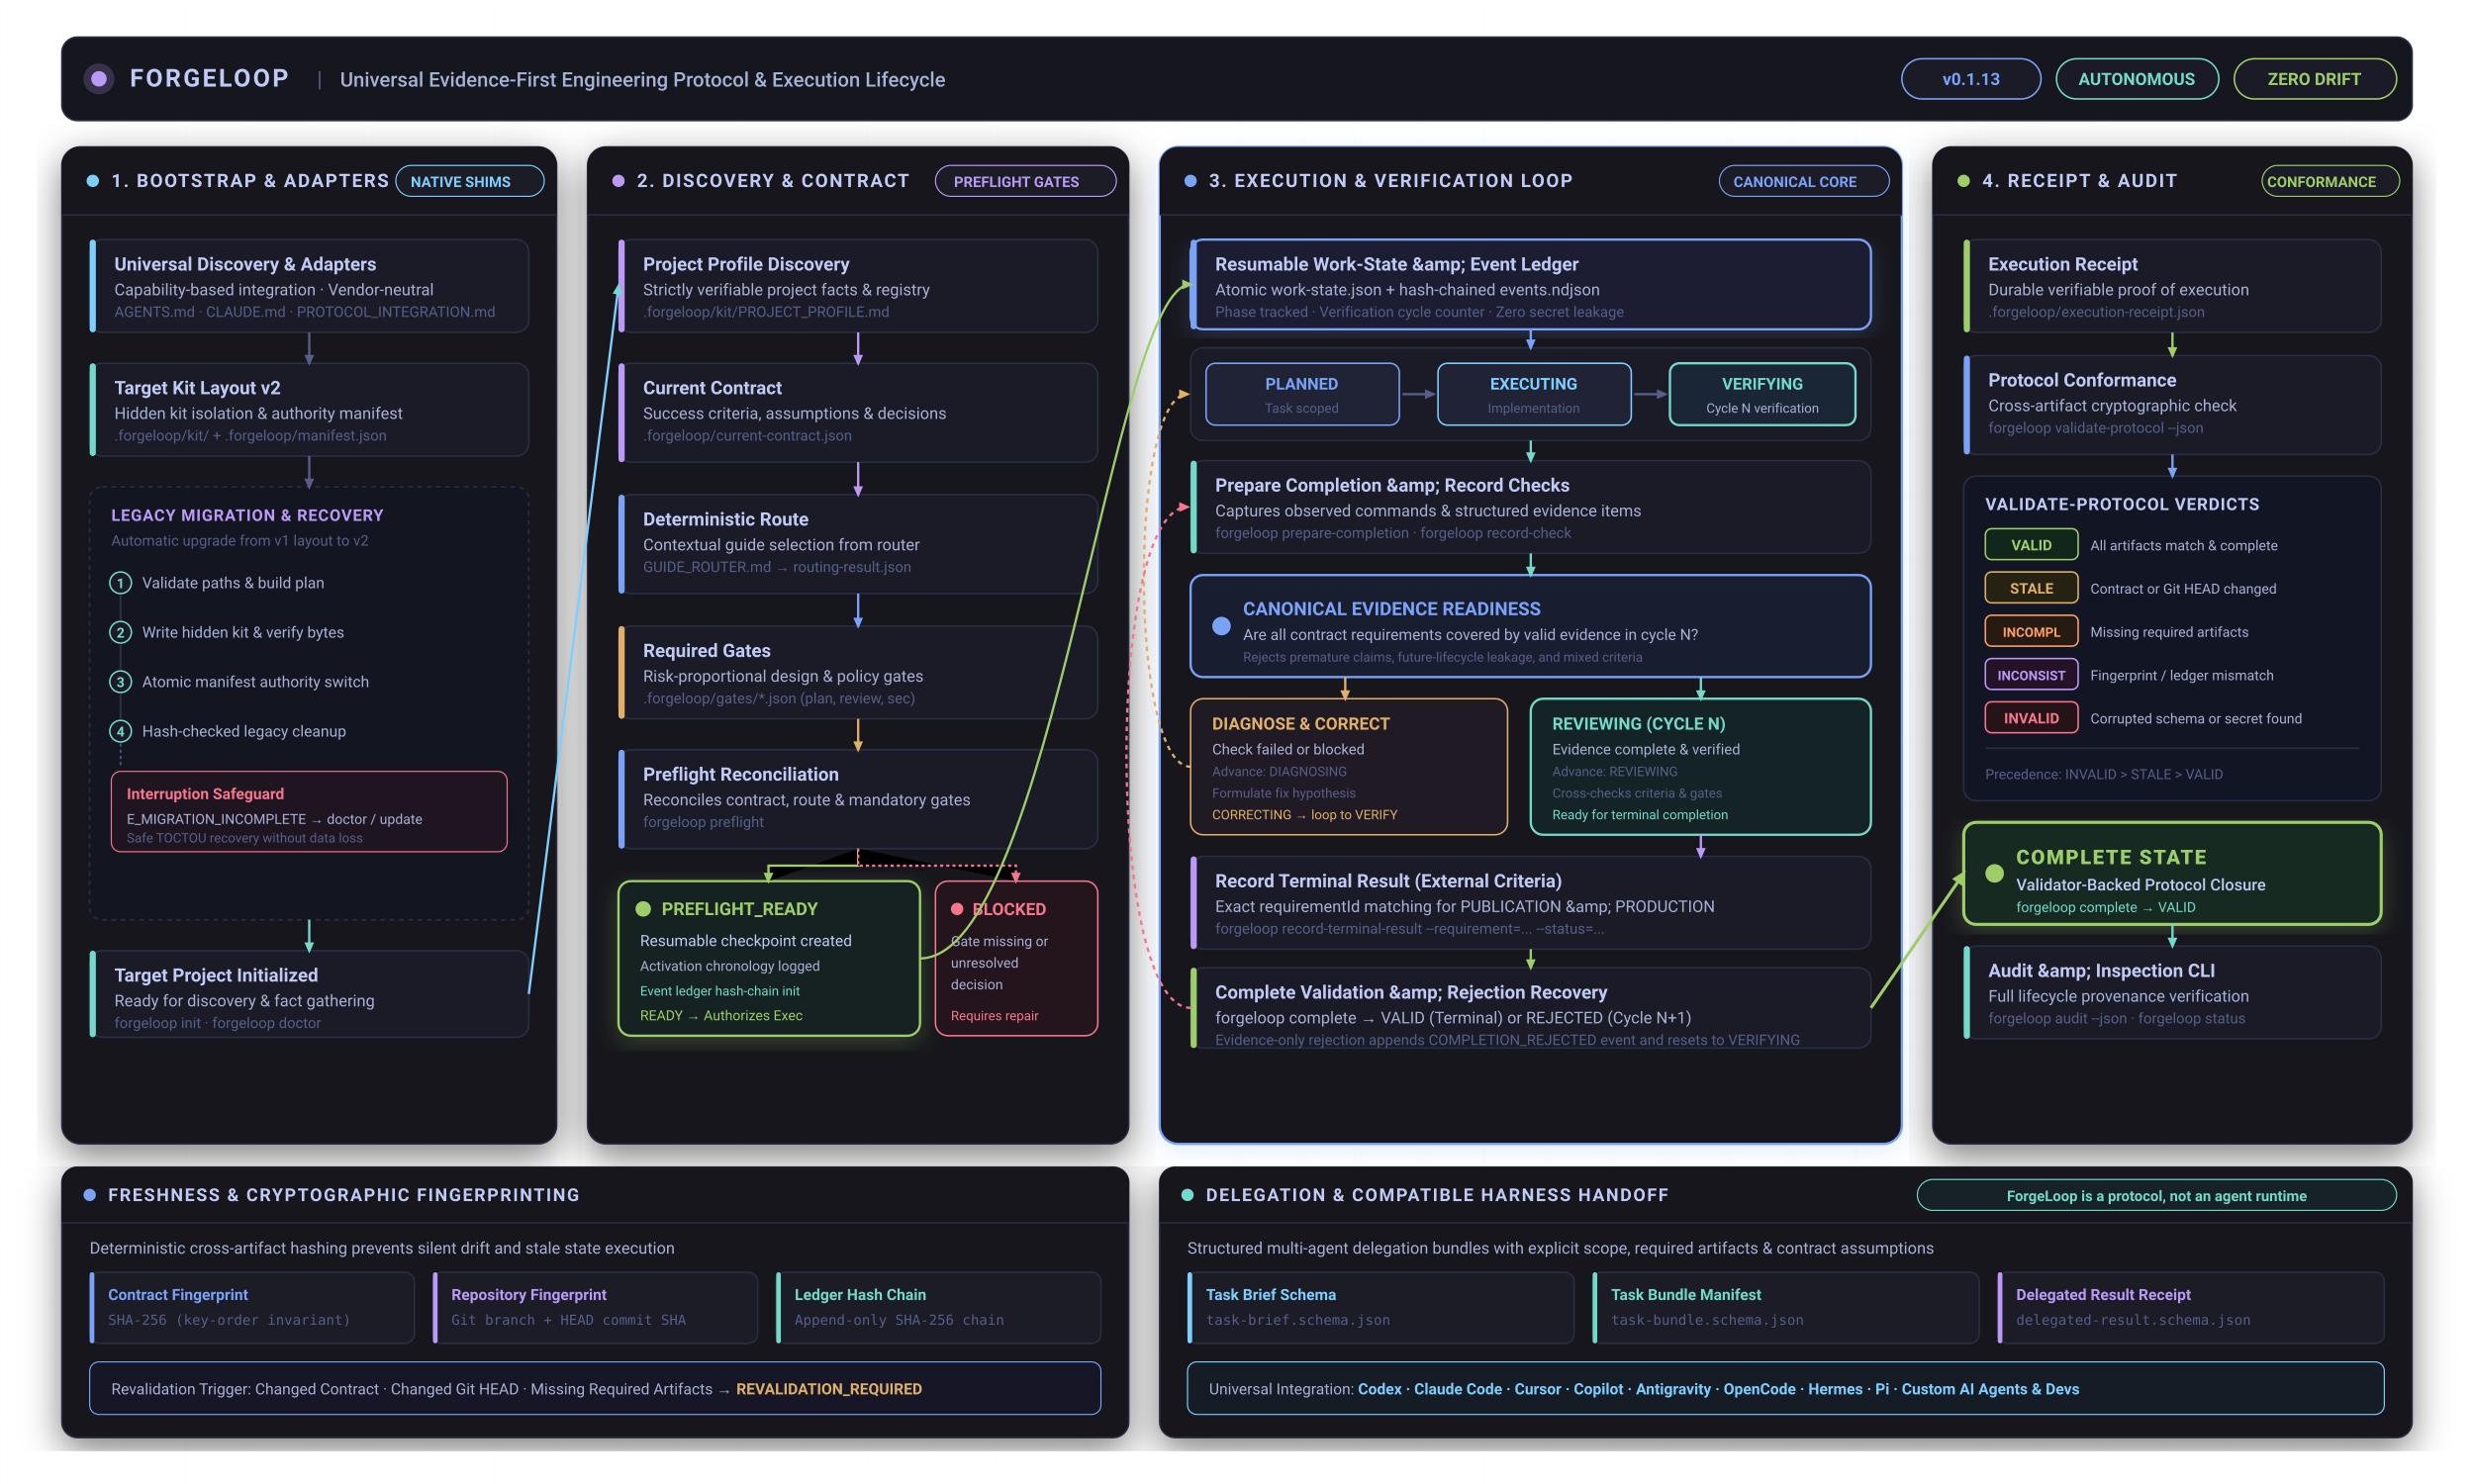
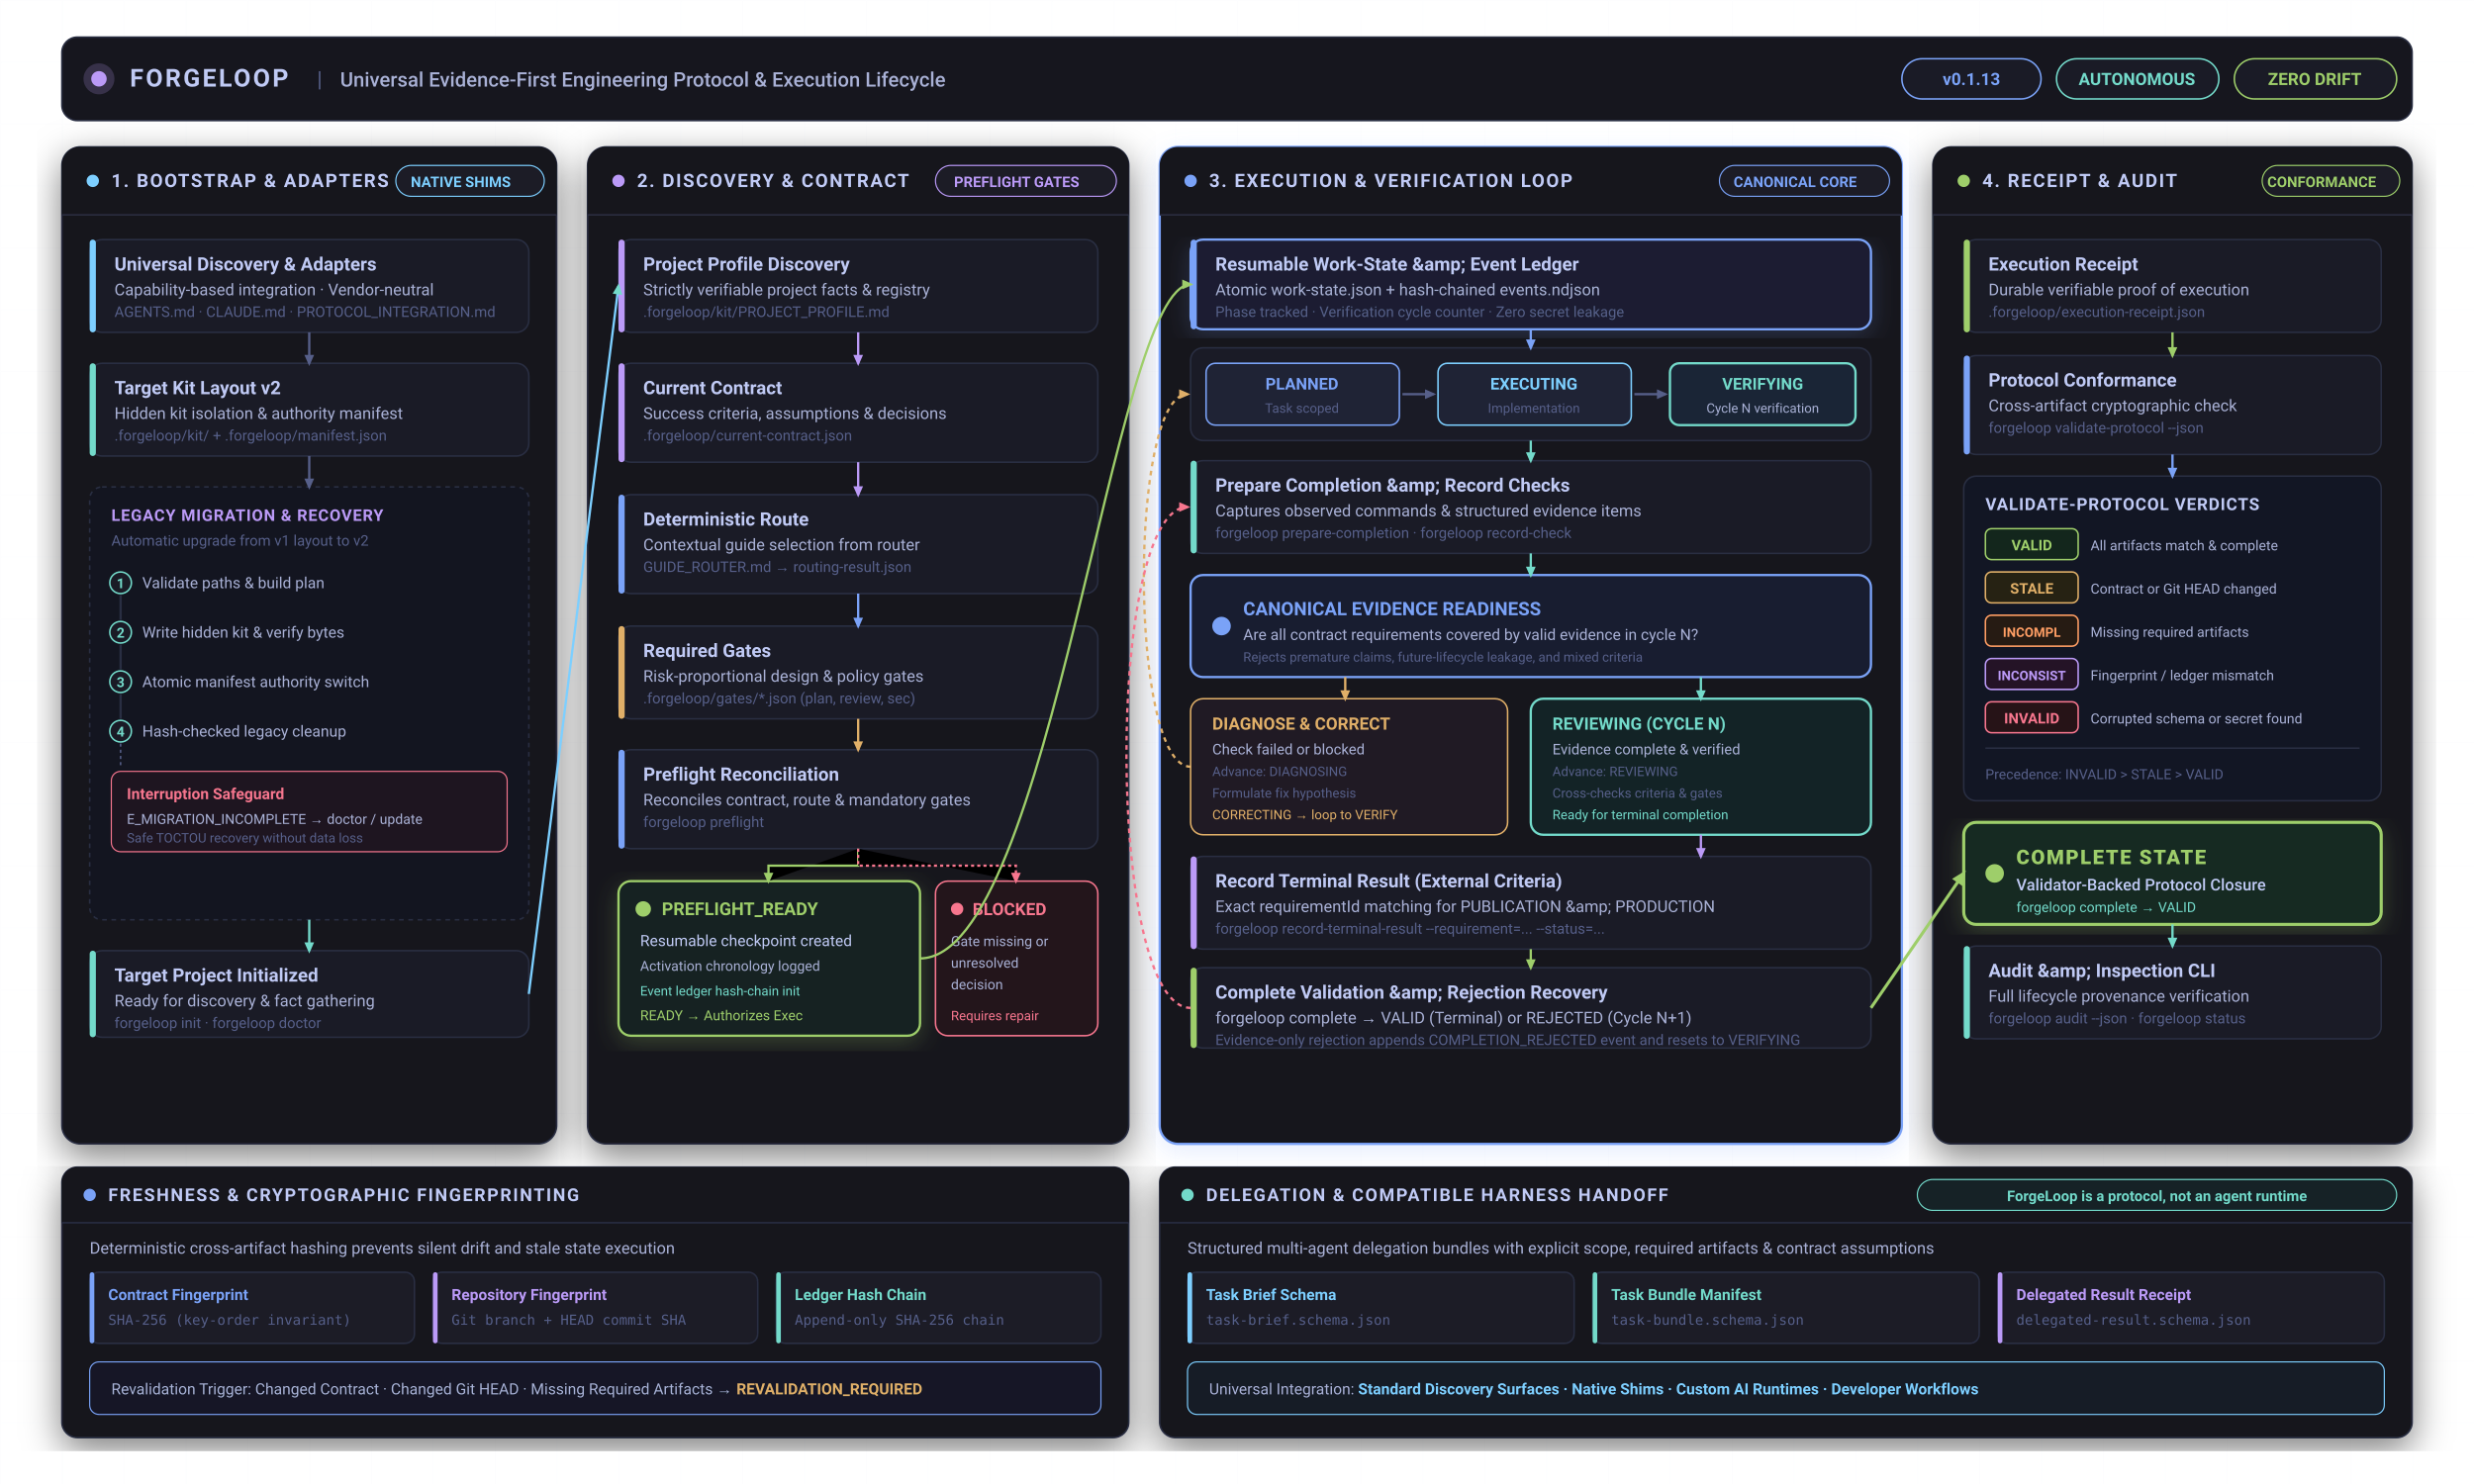
<svg xmlns="http://www.w3.org/2000/svg" viewBox="0 0 1600 960" width="100%" height="100%" style="background-color: #0f1117; font-family: ui-sans-serif, system-ui, -apple-system, BlinkMacSystemFont, 'Segoe UI', Roboto, 'Helvetica Neue', Arial, sans-serif;">
  <defs>
    <marker id="arrow-blue" viewBox="0 0 10 10" refX="6" refY="5" markerWidth="6" markerHeight="6" orient="auto-start-reverse">
      <path d="M 0 1.5 L 8 5 L 0 8.5 z" fill="#7aa2f7" />
    </marker>
    <marker id="arrow-teal" viewBox="0 0 10 10" refX="6" refY="5" markerWidth="6" markerHeight="6" orient="auto-start-reverse">
      <path d="M 0 1.5 L 8 5 L 0 8.5 z" fill="#73daca" />
    </marker>
    <marker id="arrow-green" viewBox="0 0 10 10" refX="6" refY="5" markerWidth="6" markerHeight="6" orient="auto-start-reverse">
      <path d="M 0 1.5 L 8 5 L 0 8.5 z" fill="#9ece6a" />
    </marker>
    <marker id="arrow-purple" viewBox="0 0 10 10" refX="6" refY="5" markerWidth="6" markerHeight="6" orient="auto-start-reverse">
      <path d="M 0 1.5 L 8 5 L 0 8.5 z" fill="#bb9af7" />
    </marker>
    <marker id="arrow-yellow" viewBox="0 0 10 10" refX="6" refY="5" markerWidth="6" markerHeight="6" orient="auto-start-reverse">
      <path d="M 0 1.5 L 8 5 L 0 8.5 z" fill="#e0af68" />
    </marker>
    <marker id="arrow-red" viewBox="0 0 10 10" refX="6" refY="5" markerWidth="6" markerHeight="6" orient="auto-start-reverse">
      <path d="M 0 1.5 L 8 5 L 0 8.5 z" fill="#f7768e" />
    </marker>
    <marker id="arrow-muted" viewBox="0 0 10 10" refX="6" refY="5" markerWidth="6" markerHeight="6" orient="auto-start-reverse">
      <path d="M 0 1.5 L 8 5 L 0 8.5 z" fill="#565f89" />
    </marker>
    <filter id="glow-panel" x="-5%" y="-5%" width="110%" height="110%">
      <feDropShadow dx="0" dy="8" stdDeviation="12" flood-color="#000000" flood-opacity="0.5" />
    </filter>
    <filter id="glow-primary" x="-10%" y="-10%" width="120%" height="120%">
      <feDropShadow dx="0" dy="4" stdDeviation="8" flood-color="#7aa2f7" flood-opacity="0.2" />
    </filter>
    <filter id="glow-success" x="-10%" y="-10%" width="120%" height="120%">
      <feDropShadow dx="0" dy="4" stdDeviation="8" flood-color="#9ece6a" flood-opacity="0.25" />
    </filter>
  </defs>
  <g opacity="0.04">
    <pattern id="grid-pattern" width="40" height="40" patternUnits="userSpaceOnUse">
      <path d="M 40 0 L 0 0 0 40" fill="none" stroke="#c0caf5" stroke-width="1" />
    </pattern>
    <rect width="1600" height="960" fill="url(#grid-pattern)" />
  </g>
  <g transform="translate(40, 24)">
    <rect x="0" y="0" width="1520" height="54" rx="10" fill="#16161e" stroke="#292e42" stroke-width="1" />
    <circle cx="24" cy="27" r="10" fill="#bb9af7" opacity="0.2" />
    <circle cx="24" cy="27" r="5" fill="#bb9af7" />
    <text x="44" y="32" fill="#c0caf5" font-size="16" font-weight="700" letter-spacing="1.5">FORGELOOP</text>
    <text x="165" y="32" fill="#565f89" font-size="14" font-weight="400">|</text>
    <text x="180" y="32" fill="#a9b1d6" font-size="13" font-weight="500">Universal Evidence-First Engineering Protocol &amp; Execution Lifecycle</text>
    <g transform="translate(1190, 14)">
      <rect x="0" y="0" width="90" height="26" rx="13" fill="#1a1b26" stroke="#7aa2f7" stroke-width="1" />
      <text x="45" y="17" fill="#7aa2f7" font-size="11" font-weight="700" text-anchor="middle">v0.1.13</text>
      <rect x="100" y="0" width="105" height="26" rx="13" fill="#1a1b26" stroke="#73daca" stroke-width="1" />
      <text x="152" y="17" fill="#73daca" font-size="11" font-weight="600" text-anchor="middle">AUTONOMOUS</text>
      <rect x="215" y="0" width="105" height="26" rx="13" fill="#1a1b26" stroke="#9ece6a" stroke-width="1" />
      <text x="267" y="17" fill="#9ece6a" font-size="11" font-weight="600" text-anchor="middle">ZERO DRIFT</text>
    </g>
  </g>
  <g filter="url(#glow-panel)">
    <rect x="40" y="95" width="320" height="645" rx="12" fill="#16161e" stroke="#292e42" stroke-width="1" />
    <path d="M 40 107 A 12 12 0 0 1 52 95 L 348 95 A 12 12 0 0 1 360 107 L 360 139 L 40 139 Z" fill="#13141c" />
    <line x1="40" y1="139" x2="360" y2="139" stroke="#292e42" stroke-width="1" />
    <circle cx="60" cy="117" r="4" fill="#7dcfff" />
    <text x="72" y="121" fill="#c0caf5" font-size="12" font-weight="700" letter-spacing="1">1. BOOTSTRAP &amp; ADAPTERS</text>
    <rect x="256" y="107" width="96" height="20" rx="10" fill="#1a1b26" stroke="#7dcfff" stroke-width="0.75" />
    <text x="298" y="121" fill="#7dcfff" font-size="9.5" font-weight="600" text-anchor="middle">NATIVE SHIMS</text>
  </g>
  <g>
    <rect x="58" y="155" width="284" height="60" rx="8" fill="#1a1b26" stroke="#292e42" stroke-width="1" />
    <rect x="58" y="155" width="4" height="60" rx="2" fill="#7dcfff" />
    <text x="74" y="175" fill="#c0caf5" font-size="12" font-weight="600">Universal Discovery &amp; Adapters</text>
    <text x="74" y="191" fill="#a9b1d6" font-size="10.5" font-weight="400">Capability-based integration · Vendor-neutral</text>
    <text x="74" y="205" fill="#565f89" font-size="9.5" font-mono="true">AGENTS.md · CLAUDE.md · PROTOCOL_INTEGRATION.md</text>
  </g>
  <g>
    <rect x="58" y="235" width="284" height="60" rx="8" fill="#1a1b26" stroke="#292e42" stroke-width="1" />
    <rect x="58" y="235" width="4" height="60" rx="2" fill="#73daca" />
    <text x="74" y="255" fill="#c0caf5" font-size="12" font-weight="600">Target Kit Layout v2</text>
    <text x="74" y="271" fill="#a9b1d6" font-size="10.5" font-weight="400">Hidden kit isolation &amp; authority manifest</text>
    <text x="74" y="285" fill="#565f89" font-size="9.5" font-mono="true">.forgeloop/kit/ + .forgeloop/manifest.json</text>
  </g>
  <g transform="translate(58, 315)">
    <rect x="0" y="0" width="284" height="280" rx="8" fill="#131520" stroke="#292e42" stroke-width="1" stroke-dasharray="3 3" />
    <text x="14" y="22" fill="#bb9af7" font-size="10.5" font-weight="700" letter-spacing="0.5">LEGACY MIGRATION &amp; RECOVERY</text>
    <text x="14" y="38" fill="#565f89" font-size="9.5">Automatic upgrade from v1 layout to v2</text>
    <circle cx="20" cy="62" r="7" fill="#1a1b26" stroke="#73daca" stroke-width="1" />
    <text x="20" y="65.5" fill="#73daca" font-size="9" font-weight="700" text-anchor="middle">1</text>
    <text x="34" y="65.5" fill="#a9b1d6" font-size="10">Validate paths &amp; build plan</text>
    <circle cx="20" cy="94" r="7" fill="#1a1b26" stroke="#73daca" stroke-width="1" />
    <text x="20" y="97.5" fill="#73daca" font-size="9" font-weight="700" text-anchor="middle">2</text>
    <text x="34" y="97.5" fill="#a9b1d6" font-size="10">Write hidden kit &amp; verify bytes</text>
    <circle cx="20" cy="126" r="7" fill="#1a1b26" stroke="#73daca" stroke-width="1" />
    <text x="20" y="129.5" fill="#73daca" font-size="9" font-weight="700" text-anchor="middle">3</text>
    <text x="34" y="129.5" fill="#a9b1d6" font-size="10">Atomic manifest authority switch</text>
    <circle cx="20" cy="158" r="7" fill="#1a1b26" stroke="#73daca" stroke-width="1" />
    <text x="20" y="161.5" fill="#73daca" font-size="9" font-weight="700" text-anchor="middle">4</text>
    <text x="34" y="161.5" fill="#a9b1d6" font-size="10">Hash-checked legacy cleanup</text>
    <rect x="14" y="184" width="256" height="52" rx="6" fill="#1e1520" stroke="#f7768e" stroke-width="0.75" />
    <text x="24" y="202" fill="#f7768e" font-size="10" font-weight="600">Interruption Safeguard</text>
    <text x="24" y="218" fill="#a9b1d6" font-size="9">E_MIGRATION_INCOMPLETE → doctor / update</text>
    <text x="24" y="230" fill="#565f89" font-size="8.5">Safe TOCTOU recovery without data loss</text>
    <line x1="20" y1="70" x2="20" y2="86" stroke="#292e42" stroke-width="1.5" />
    <line x1="20" y1="102" x2="20" y2="118" stroke="#292e42" stroke-width="1.5" />
    <line x1="20" y1="134" x2="20" y2="150" stroke="#292e42" stroke-width="1.5" />
    <line x1="20" y1="166" x2="20" y2="182" stroke="#565f89" stroke-width="1" stroke-dasharray="2 2" />
  </g>
  <g>
    <rect x="58" y="615" width="284" height="56" rx="8" fill="#1a1b26" stroke="#292e42" stroke-width="1" />
    <rect x="58" y="615" width="4" height="56" rx="2" fill="#73daca" />
    <text x="74" y="635" fill="#c0caf5" font-size="12" font-weight="600">Target Project Initialized</text>
    <text x="74" y="651" fill="#a9b1d6" font-size="10.5" font-weight="400">Ready for discovery &amp; fact gathering</text>
    <text x="74" y="665" fill="#565f89" font-size="9.5" font-mono="true">forgeloop init · forgeloop doctor</text>
  </g>
  <path d="M 200 215 L 200 235" stroke="#565f89" stroke-width="1.5" marker-end="url(#arrow-muted)" />
  <path d="M 200 295 L 200 315" stroke="#565f89" stroke-width="1.5" marker-end="url(#arrow-muted)" />
  <path d="M 200 595 L 200 615" stroke="#73daca" stroke-width="1.5" marker-end="url(#arrow-teal)" />
  <g filter="url(#glow-panel)">
    <rect x="380" y="95" width="350" height="645" rx="12" fill="#16161e" stroke="#292e42" stroke-width="1" />
    <path d="M 380 107 A 12 12 0 0 1 392 95 L 718 95 A 12 12 0 0 1 730 107 L 730 139 L 380 139 Z" fill="#13141c" />
    <line x1="380" y1="139" x2="730" y2="139" stroke="#292e42" stroke-width="1" />
    <circle cx="400" cy="117" r="4" fill="#bb9af7" />
    <text x="412" y="121" fill="#c0caf5" font-size="12" font-weight="700" letter-spacing="1">2. DISCOVERY &amp; CONTRACT</text>
    <rect x="605" y="107" width="117" height="20" rx="10" fill="#1a1b26" stroke="#bb9af7" stroke-width="0.75" />
    <text x="657.5" y="121" fill="#bb9af7" font-size="9.5" font-weight="600" text-anchor="middle">PREFLIGHT GATES</text>
  </g>
  <g>
    <rect x="400" y="155" width="310" height="60" rx="8" fill="#1a1b26" stroke="#292e42" stroke-width="1" />
    <rect x="400" y="155" width="4" height="60" rx="2" fill="#bb9af7" />
    <text x="416" y="175" fill="#c0caf5" font-size="12" font-weight="600">Project Profile Discovery</text>
    <text x="416" y="191" fill="#a9b1d6" font-size="10.5" font-weight="400">Strictly verifiable project facts &amp; registry</text>
    <text x="416" y="205" fill="#565f89" font-size="9.5" font-mono="true">.forgeloop/kit/PROJECT_PROFILE.md</text>
  </g>
  <g>
    <rect x="400" y="235" width="310" height="64" rx="8" fill="#1a1b26" stroke="#292e42" stroke-width="1" />
    <rect x="400" y="235" width="4" height="64" rx="2" fill="#bb9af7" />
    <text x="416" y="255" fill="#c0caf5" font-size="12" font-weight="600">Current Contract</text>
    <text x="416" y="271" fill="#a9b1d6" font-size="10.5" font-weight="400">Success criteria, assumptions &amp; decisions</text>
    <text x="416" y="285" fill="#565f89" font-size="9.5" font-mono="true">.forgeloop/current-contract.json</text>
  </g>
  <g>
    <rect x="400" y="320" width="310" height="64" rx="8" fill="#1a1b26" stroke="#292e42" stroke-width="1" />
    <rect x="400" y="320" width="4" height="64" rx="2" fill="#7aa2f7" />
    <text x="416" y="340" fill="#c0caf5" font-size="12" font-weight="600">Deterministic Route</text>
    <text x="416" y="356" fill="#a9b1d6" font-size="10.5" font-weight="400">Contextual guide selection from router</text>
    <text x="416" y="370" fill="#565f89" font-size="9.5" font-mono="true">GUIDE_ROUTER.md → routing-result.json</text>
  </g>
  <g>
    <rect x="400" y="405" width="310" height="60" rx="8" fill="#1a1b26" stroke="#292e42" stroke-width="1" />
    <rect x="400" y="405" width="4" height="60" rx="2" fill="#e0af68" />
    <text x="416" y="425" fill="#c0caf5" font-size="12" font-weight="600">Required Gates</text>
    <text x="416" y="441" fill="#a9b1d6" font-size="10.5" font-weight="400">Risk-proportional design &amp; policy gates</text>
    <text x="416" y="455" fill="#565f89" font-size="9.5" font-mono="true">.forgeloop/gates/*.json (plan, review, sec)</text>
  </g>
  <g>
    <rect x="400" y="485" width="310" height="64" rx="8" fill="#1a1b26" stroke="#292e42" stroke-width="1" />
    <rect x="400" y="485" width="4" height="64" rx="2" fill="#7aa2f7" />
    <text x="416" y="505" fill="#c0caf5" font-size="12" font-weight="600">Preflight Reconciliation</text>
    <text x="416" y="521" fill="#a9b1d6" font-size="10.5" font-weight="400">Reconciles contract, route &amp; mandatory gates</text>
    <text x="416" y="535" fill="#565f89" font-size="9.5" font-mono="true">forgeloop preflight</text>
  </g>
  <g transform="translate(400, 570)">
    <rect x="0" y="0" width="195" height="100" rx="8" fill="#132320" stroke="#9ece6a" stroke-width="1.5" filter="url(#glow-success)" />
    <circle cx="16" cy="18" r="5" fill="#9ece6a" />
    <text x="28" y="22" fill="#9ece6a" font-size="11.5" font-weight="700">PREFLIGHT_READY</text>
    <text x="14" y="42" fill="#c0caf5" font-size="10">Resumable checkpoint created</text>
    <text x="14" y="58" fill="#a9b1d6" font-size="9">Activation chronology logged</text>
    <text x="14" y="74" fill="#73daca" font-size="8.5">Event ledger hash-chain init</text>
    <text x="14" y="90" fill="#9ece6a" font-size="9" font-mono="true">READY → Authorizes Exec</text>
    <rect x="205" y="0" width="105" height="100" rx="8" fill="#23151b" stroke="#f7768e" stroke-width="1" />
    <circle cx="219" cy="18" r="4" fill="#f7768e" />
    <text x="229" y="22" fill="#f7768e" font-size="11" font-weight="700">BLOCKED</text>
    <text x="215" y="42" fill="#a9b1d6" font-size="9">Gate missing or</text>
    <text x="215" y="56" fill="#a9b1d6" font-size="9">unresolved</text>
    <text x="215" y="70" fill="#a9b1d6" font-size="9">decision</text>
    <text x="215" y="90" fill="#f7768e" font-size="8.5">Requires repair</text>
  </g>
  <path d="M 342 643 L 400 185" stroke="#7dcfff" stroke-width="1.5" marker-end="url(#arrow-teal)" />
  <path d="M 555 215 L 555 235" stroke="#bb9af7" stroke-width="1.5" marker-end="url(#arrow-purple)" />
  <path d="M 555 299 L 555 320" stroke="#bb9af7" stroke-width="1.5" marker-end="url(#arrow-purple)" />
  <path d="M 555 384 L 555 405" stroke="#7aa2f7" stroke-width="1.5" marker-end="url(#arrow-blue)" />
  <path d="M 555 465 L 555 485" stroke="#e0af68" stroke-width="1.5" marker-end="url(#arrow-yellow)" />
  <path d="M 555 549 L 555 560 L 497 560 L 497 570" stroke="#9ece6a" stroke-width="1.5" marker-end="url(#arrow-green)" />
  <path d="M 555 549 L 555 560 L 657 560 L 657 570" stroke="#f7768e" stroke-width="1.5" stroke-dasharray="2 2" marker-end="url(#arrow-red)" />
  <g filter="url(#glow-primary)">
    <rect x="750" y="95" width="480" height="645" rx="12" fill="#16161e" stroke="#7aa2f7" stroke-width="1.5" />
    <path d="M 750 107 A 12 12 0 0 1 762 95 L 1218 95 A 12 12 0 0 1 1230 107 L 1230 139 L 750 139 Z" fill="#13141c" />
    <line x1="750" y1="139" x2="1230" y2="139" stroke="#292e42" stroke-width="1" />
    <circle cx="770" cy="117" r="4" fill="#7aa2f7" />
    <text x="782" y="121" fill="#c0caf5" font-size="12" font-weight="700" letter-spacing="1">3. EXECUTION &amp; VERIFICATION LOOP</text>
    <rect x="1112" y="107" width="110" height="20" rx="10" fill="#1a1b26" stroke="#7aa2f7" stroke-width="0.75" />
    <text x="1161" y="121" fill="#7aa2f7" font-size="9.5" font-weight="600" text-anchor="middle">CANONICAL CORE</text>
  </g>
  <g filter="url(#glow-primary)">
    <rect x="770" y="155" width="440" height="58" rx="8" fill="#1a1e30" stroke="#7aa2f7" stroke-width="1.5" />
    <rect x="770" y="155" width="4" height="58" rx="2" fill="#7aa2f7" />
    <text x="786" y="175" fill="#c0caf5" font-size="12" font-weight="600">Resumable Work-State &amp;amp; Event Ledger</text>
    <text x="786" y="191" fill="#a9b1d6" font-size="10.5" font-weight="400">Atomic work-state.json + hash-chained events.ndjson</text>
    <text x="786" y="205" fill="#565f89" font-size="9.5" font-mono="true">Phase tracked · Verification cycle counter · Zero secret leakage</text>
  </g>
  <g transform="translate(770, 225)">
    <rect x="0" y="0" width="440" height="60" rx="8" fill="#1a1b26" stroke="#292e42" stroke-width="1" />
    <rect x="10" y="10" width="125" height="40" rx="6" fill="#1f2335" stroke="#7aa2f7" stroke-width="1" />
    <text x="72" y="27" fill="#7aa2f7" font-size="10.5" font-weight="700" text-anchor="middle">PLANNED</text>
    <text x="72" y="42" fill="#565f89" font-size="8.5" text-anchor="middle">Task scoped</text>
    <path d="M 137 30 L 157 30" stroke="#565f89" stroke-width="1.5" marker-end="url(#arrow-muted)" />
    <rect x="160" y="10" width="125" height="40" rx="6" fill="#1f2335" stroke="#7dcfff" stroke-width="1" />
    <text x="222" y="27" fill="#7dcfff" font-size="10.5" font-weight="700" text-anchor="middle">EXECUTING</text>
    <text x="222" y="42" fill="#565f89" font-size="8.5" text-anchor="middle">Implementation</text>
    <path d="M 287 30 L 307 30" stroke="#565f89" stroke-width="1.5" marker-end="url(#arrow-muted)" />
    <rect x="310" y="10" width="120" height="40" rx="6" fill="#1a2536" stroke="#73daca" stroke-width="1.5" />
    <text x="370" y="27" fill="#73daca" font-size="10.5" font-weight="700" text-anchor="middle">VERIFYING</text>
    <text x="370" y="42" fill="#a9b1d6" font-size="8.5" text-anchor="middle">Cycle N verification</text>
  </g>
  <g>
    <rect x="770" y="298" width="440" height="60" rx="8" fill="#1a1b26" stroke="#292e42" stroke-width="1" />
    <rect x="770" y="298" width="4" height="60" rx="2" fill="#73daca" />
    <text x="786" y="318" fill="#c0caf5" font-size="12" font-weight="600">Prepare Completion &amp;amp; Record Checks</text>
    <text x="786" y="334" fill="#a9b1d6" font-size="10.5" font-weight="400">Captures observed commands &amp; structured evidence items</text>
    <text x="786" y="348" fill="#565f89" font-size="9.5" font-mono="true">forgeloop prepare-completion · forgeloop record-check</text>
  </g>
  <g transform="translate(770, 372)">
    <rect x="0" y="0" width="440" height="66" rx="8" fill="#181d30" stroke="#7aa2f7" stroke-width="1.5" />
    <circle cx="20" cy="33" r="6" fill="#7aa2f7" />
    <text x="34" y="26" fill="#7aa2f7" font-size="12" font-weight="700">CANONICAL EVIDENCE READINESS</text>
    <text x="34" y="42" fill="#a9b1d6" font-size="10">Are all contract requirements covered by valid evidence in cycle N?</text>
    <text x="34" y="56" fill="#565f89" font-size="8.5">Rejects premature claims, future-lifecycle leakage, and mixed criteria</text>
  </g>
  <g transform="translate(770, 452)">
    <rect x="0" y="0" width="205" height="88" rx="8" fill="#201a24" stroke="#e0af68" stroke-width="1" />
    <text x="14" y="20" fill="#e0af68" font-size="11" font-weight="700">DIAGNOSE &amp; CORRECT</text>
    <text x="14" y="36" fill="#a9b1d6" font-size="9.5">Check failed or blocked</text>
    <text x="14" y="50" fill="#565f89" font-size="8.5">Advance: DIAGNOSING</text>
    <text x="14" y="64" fill="#565f89" font-size="8.5">Formulate fix hypothesis</text>
    <text x="14" y="78" fill="#e0af68" font-size="8.5">CORRECTING → loop to VERIFY</text>
  </g>
  <g transform="translate(990, 452)">
    <rect x="0" y="0" width="220" height="88" rx="8" fill="#132326" stroke="#73daca" stroke-width="1.5" />
    <text x="14" y="20" fill="#73daca" font-size="11" font-weight="700">REVIEWING (CYCLE N)</text>
    <text x="14" y="36" fill="#a9b1d6" font-size="9.5">Evidence complete &amp; verified</text>
    <text x="14" y="50" fill="#565f89" font-size="8.5">Advance: REVIEWING</text>
    <text x="14" y="64" fill="#565f89" font-size="8.5">Cross-checks criteria &amp; gates</text>
    <text x="14" y="78" fill="#73daca" font-size="8.5">Ready for terminal completion</text>
  </g>
  <g>
    <rect x="770" y="554" width="440" height="60" rx="8" fill="#1a1b26" stroke="#292e42" stroke-width="1" />
    <rect x="770" y="554" width="4" height="60" rx="2" fill="#bb9af7" />
    <text x="786" y="574" fill="#c0caf5" font-size="12" font-weight="600">Record Terminal Result (External Criteria)</text>
    <text x="786" y="590" fill="#a9b1d6" font-size="10.5" font-weight="400">Exact requirementId matching for PUBLICATION &amp;amp; PRODUCTION</text>
    <text x="786" y="604" fill="#565f89" font-size="9.5" font-mono="true">forgeloop record-terminal-result --requirement=... --status=...</text>
  </g>
  <g>
    <rect x="770" y="626" width="440" height="52" rx="8" fill="#1a1b26" stroke="#292e42" stroke-width="1" />
    <rect x="770" y="626" width="4" height="52" rx="2" fill="#9ece6a" />
    <text x="786" y="646" fill="#c0caf5" font-size="12" font-weight="600">Complete Validation &amp;amp; Rejection Recovery</text>
    <text x="786" y="662" fill="#a9b1d6" font-size="10.5" font-weight="400">forgeloop complete → VALID (Terminal) or REJECTED (Cycle N+1)</text>
    <text x="786" y="676" fill="#565f89" font-size="9.5" font-mono="true">Evidence-only rejection appends COMPLETION_REJECTED event and resets to VERIFYING</text>
  </g>
  <path d="M 595 620 C 680 620, 720 184, 770 184" fill="none" stroke="#9ece6a" stroke-width="1.5" marker-end="url(#arrow-green)" />
  <path d="M 990 213 L 990 225" stroke="#7aa2f7" stroke-width="1.5" marker-end="url(#arrow-blue)" />
  <path d="M 990 285 L 990 298" stroke="#73daca" stroke-width="1.5" marker-end="url(#arrow-teal)" />
  <path d="M 990 358 L 990 372" stroke="#73daca" stroke-width="1.5" marker-end="url(#arrow-teal)" />
  <path d="M 870 438 L 870 452" stroke="#e0af68" stroke-width="1.5" marker-end="url(#arrow-yellow)" />
  <path d="M 770 496 C 730 496, 730 255, 768 255" fill="none" stroke="#e0af68" stroke-width="1.5" stroke-dasharray="3 3" marker-end="url(#arrow-yellow)" />
  <path d="M 1100 438 L 1100 452" stroke="#73daca" stroke-width="1.5" marker-end="url(#arrow-teal)" />
  <path d="M 1100 540 L 1100 554" stroke="#bb9af7" stroke-width="1.5" marker-end="url(#arrow-purple)" />
  <path d="M 990 614 L 990 626" stroke="#9ece6a" stroke-width="1.5" marker-end="url(#arrow-green)" />
  <path d="M 770 652 C 715 652, 715 328, 768 328" fill="none" stroke="#f7768e" stroke-width="1.5" stroke-dasharray="3 3" marker-end="url(#arrow-red)" />
  <g filter="url(#glow-panel)">
    <rect x="1250" y="95" width="310" height="645" rx="12" fill="#16161e" stroke="#292e42" stroke-width="1" />
    <path d="M 1250 107 A 12 12 0 0 1 1262 95 L 1548 95 A 12 12 0 0 1 1560 107 L 1560 139 L 1250 139 Z" fill="#13141c" />
    <line x1="1250" y1="139" x2="1560" y2="139" stroke="#292e42" stroke-width="1" />
    <circle cx="1270" cy="117" r="4" fill="#9ece6a" />
    <text x="1282" y="121" fill="#c0caf5" font-size="12" font-weight="700" letter-spacing="1">4. RECEIPT &amp; AUDIT</text>
    <rect x="1463" y="107" width="89" height="20" rx="10" fill="#1a1b26" stroke="#9ece6a" stroke-width="0.75" />
    <text x="1501.5" y="121" fill="#9ece6a" font-size="9.5" font-weight="600" text-anchor="middle">CONFORMANCE</text>
  </g>
  <g>
    <rect x="1270" y="155" width="270" height="60" rx="8" fill="#1a1b26" stroke="#292e42" stroke-width="1" />
    <rect x="1270" y="155" width="4" height="60" rx="2" fill="#9ece6a" />
    <text x="1286" y="175" fill="#c0caf5" font-size="12" font-weight="600">Execution Receipt</text>
    <text x="1286" y="191" fill="#a9b1d6" font-size="10.5" font-weight="400">Durable verifiable proof of execution</text>
    <text x="1286" y="205" fill="#565f89" font-size="9.5" font-mono="true">.forgeloop/execution-receipt.json</text>
  </g>
  <g>
    <rect x="1270" y="230" width="270" height="64" rx="8" fill="#1a1b26" stroke="#292e42" stroke-width="1" />
    <rect x="1270" y="230" width="4" height="64" rx="2" fill="#7aa2f7" />
    <text x="1286" y="250" fill="#c0caf5" font-size="12" font-weight="600">Protocol Conformance</text>
    <text x="1286" y="266" fill="#a9b1d6" font-size="10.5" font-weight="400">Cross-artifact cryptographic check</text>
    <text x="1286" y="280" fill="#565f89" font-size="9.5" font-mono="true">forgeloop validate-protocol --json</text>
  </g>
  <g transform="translate(1270, 308)">
    <rect x="0" y="0" width="270" height="210" rx="8" fill="#121624" stroke="#292e42" stroke-width="1" />
    <text x="14" y="22" fill="#c0caf5" font-size="11" font-weight="700" letter-spacing="0.5">VALIDATE-PROTOCOL VERDICTS</text>
    <rect x="14" y="34" width="60" height="20" rx="4" fill="#13261c" stroke="#9ece6a" stroke-width="1" />
    <text x="44" y="48" fill="#9ece6a" font-size="9.5" font-weight="700" text-anchor="middle">VALID</text>
    <text x="82" y="48" fill="#a9b1d6" font-size="9">All artifacts match &amp; complete</text>
    <rect x="14" y="62" width="60" height="20" rx="4" fill="#262213" stroke="#e0af68" stroke-width="1" />
    <text x="44" y="76" fill="#e0af68" font-size="9.5" font-weight="700" text-anchor="middle">STALE</text>
    <text x="82" y="76" fill="#a9b1d6" font-size="9">Contract or Git HEAD changed</text>
    <rect x="14" y="90" width="60" height="20" rx="4" fill="#261b13" stroke="#ff9e64" stroke-width="1" />
    <text x="44" y="104" fill="#ff9e64" font-size="8.5" font-weight="700" text-anchor="middle">INCOMPL</text>
    <text x="82" y="104" fill="#a9b1d6" font-size="9">Missing required artifacts</text>
    <rect x="14" y="118" width="60" height="20" rx="4" fill="#241326" stroke="#bb9af7" stroke-width="1" />
    <text x="44" y="132" fill="#bb9af7" font-size="8.5" font-weight="700" text-anchor="middle">INCONSIST</text>
    <text x="82" y="132" fill="#a9b1d6" font-size="9">Fingerprint / ledger mismatch</text>
    <rect x="14" y="146" width="60" height="20" rx="4" fill="#261317" stroke="#f7768e" stroke-width="1" />
    <text x="44" y="160" fill="#f7768e" font-size="9.5" font-weight="700" text-anchor="middle">INVALID</text>
    <text x="82" y="160" fill="#a9b1d6" font-size="9">Corrupted schema or secret found</text>
    <line x1="14" y1="176" x2="256" y2="176" stroke="#292e42" stroke-width="1" />
    <text x="14" y="196" fill="#565f89" font-size="9">Precedence: INVALID &gt; STALE &gt; VALID</text>
  </g>
  <g transform="translate(1270, 532)">
    <rect x="0" y="0" width="270" height="66" rx="8" fill="#132b20" stroke="#9ece6a" stroke-width="2" filter="url(#glow-success)" />
    <circle cx="20" cy="33" r="6" fill="#9ece6a" />
    <text x="34" y="27" fill="#9ece6a" font-size="13" font-weight="800" letter-spacing="1">COMPLETE STATE</text>
    <text x="34" y="44" fill="#c0caf5" font-size="10.5" font-weight="500">Validator-Backed Protocol Closure</text>
    <text x="34" y="58" fill="#73daca" font-size="9">forgeloop complete → VALID</text>
  </g>
  <g>
    <rect x="1270" y="612" width="270" height="60" rx="8" fill="#1a1b26" stroke="#292e42" stroke-width="1" />
    <rect x="1270" y="612" width="4" height="60" rx="2" fill="#73daca" />
    <text x="1286" y="632" fill="#c0caf5" font-size="12" font-weight="600">Audit &amp;amp; Inspection CLI</text>
    <text x="1286" y="648" fill="#a9b1d6" font-size="10.5" font-weight="400">Full lifecycle provenance verification</text>
    <text x="1286" y="662" fill="#565f89" font-size="9.5" font-mono="true">forgeloop audit --json · forgeloop status</text>
  </g>
  <path d="M 1210 652 L 1270 565" stroke="#9ece6a" stroke-width="2" marker-end="url(#arrow-green)" />
  <path d="M 1405 215 L 1405 230" stroke="#9ece6a" stroke-width="1.5" marker-end="url(#arrow-green)" />
  <path d="M 1405 294 L 1405 308" stroke="#7aa2f7" stroke-width="1.5" marker-end="url(#arrow-blue)" />
  <path d="M 1405 598 L 1405 612" stroke="#73daca" stroke-width="1.5" marker-end="url(#arrow-teal)" />
  <g filter="url(#glow-panel)">
    <rect x="40" y="755" width="690" height="175" rx="10" fill="#16161e" stroke="#292e42" stroke-width="1" />
    <path d="M 40 765 A 10 10 0 0 1 50 755 L 720 755 A 10 10 0 0 1 730 765 L 730 791 L 40 791 Z" fill="#13141c" />
    <line x1="40" y1="791" x2="730" y2="791" stroke="#292e42" stroke-width="1" />
    <circle cx="58" cy="773" r="4" fill="#7aa2f7" />
    <text x="70" y="777" fill="#c0caf5" font-size="11.5" font-weight="700" letter-spacing="1">FRESHNESS &amp; CRYPTOGRAPHIC FINGERPRINTING</text>
    <text x="58" y="811" fill="#a9b1d6" font-size="10.5">Deterministic cross-artifact hashing prevents silent drift and stale state execution</text>
    <rect x="58" y="823" width="210" height="46" rx="6" fill="#1a1b26" stroke="#292e42" stroke-width="1" />
    <rect x="58" y="823" width="3" height="46" rx="1.5" fill="#7aa2f7" />
    <text x="70" y="841" fill="#7aa2f7" font-size="10" font-weight="700">Contract Fingerprint</text>
    <text x="70" y="857" fill="#565f89" font-size="9" font-family="monospace">SHA-256 (key-order invariant)</text>
    <rect x="280" y="823" width="210" height="46" rx="6" fill="#1a1b26" stroke="#292e42" stroke-width="1" />
    <rect x="280" y="823" width="3" height="46" rx="1.5" fill="#bb9af7" />
    <text x="292" y="841" fill="#bb9af7" font-size="10" font-weight="700">Repository Fingerprint</text>
    <text x="292" y="857" fill="#565f89" font-size="9" font-family="monospace">Git branch + HEAD commit SHA</text>
    <rect x="502" y="823" width="210" height="46" rx="6" fill="#1a1b26" stroke="#292e42" stroke-width="1" />
    <rect x="502" y="823" width="3" height="46" rx="1.5" fill="#73daca" />
    <text x="514" y="841" fill="#73daca" font-size="10" font-weight="700">Ledger Hash Chain</text>
    <text x="514" y="857" fill="#565f89" font-size="9" font-family="monospace">Append-only SHA-256 chain</text>
    <rect x="58" y="881" width="654" height="34" rx="6" fill="#121826" stroke="#7aa2f7" stroke-width="0.75" />
    <text x="72" y="902" fill="#a9b1d6" font-size="10">Revalidation Trigger: Changed Contract · Changed Git HEAD · Missing Required Artifacts → <tspan fill="#e0af68" font-weight="700">REVALIDATION_REQUIRED</tspan>
    </text>
  </g>
  <g filter="url(#glow-panel)">
    <rect x="750" y="755" width="810" height="175" rx="10" fill="#16161e" stroke="#292e42" stroke-width="1" />
    <path d="M 750 765 A 10 10 0 0 1 760 755 L 1550 755 A 10 10 0 0 1 1560 765 L 1560 791 L 750 791 Z" fill="#13141c" />
    <line x1="750" y1="791" x2="1560" y2="791" stroke="#292e42" stroke-width="1" />
    <circle cx="768" cy="773" r="4" fill="#73daca" />
    <text x="780" y="777" fill="#c0caf5" font-size="11.5" font-weight="700" letter-spacing="1">DELEGATION &amp; COMPATIBLE HARNESS HANDOFF</text>
    <rect x="1240" y="763" width="310" height="20" rx="10" fill="#132326" stroke="#73daca" stroke-width="0.75" />
    <text x="1395" y="777" fill="#73daca" font-size="9.5" font-weight="600" text-anchor="middle">ForgeLoop is a protocol, not an agent runtime</text>
    <text x="768" y="811" fill="#a9b1d6" font-size="10.5">Structured multi-agent delegation bundles with explicit scope, required artifacts &amp; contract assumptions</text>
    <rect x="768" y="823" width="250" height="46" rx="6" fill="#1a1b26" stroke="#292e42" stroke-width="1" />
    <rect x="768" y="823" width="3" height="46" rx="1.5" fill="#7dcfff" />
    <text x="780" y="841" fill="#7dcfff" font-size="10" font-weight="700">Task Brief Schema</text>
    <text x="780" y="857" fill="#565f89" font-size="9" font-family="monospace">task-brief.schema.json</text>
    <rect x="1030" y="823" width="250" height="46" rx="6" fill="#1a1b26" stroke="#292e42" stroke-width="1" />
    <rect x="1030" y="823" width="3" height="46" rx="1.5" fill="#73daca" />
    <text x="1042" y="841" fill="#73daca" font-size="10" font-weight="700">Task Bundle Manifest</text>
    <text x="1042" y="857" fill="#565f89" font-size="9" font-family="monospace">task-bundle.schema.json</text>
    <rect x="1292" y="823" width="250" height="46" rx="6" fill="#1a1b26" stroke="#292e42" stroke-width="1" />
    <rect x="1292" y="823" width="3" height="46" rx="1.5" fill="#bb9af7" />
    <text x="1304" y="841" fill="#bb9af7" font-size="10" font-weight="700">Delegated Result Receipt</text>
    <text x="1304" y="857" fill="#565f89" font-size="9" font-family="monospace">delegated-result.schema.json</text>
    <rect x="768" y="881" width="774" height="34" rx="6" fill="#161c28" stroke="#7dcfff" stroke-width="0.75" />
-     <text x="782" y="902" fill="#a9b1d6" font-size="10">Universal Integration: <tspan fill="#7dcfff" font-weight="600">Codex · Claude Code · Cursor · Copilot · Antigravity · OpenCode · Hermes · Pi · Custom AI Agents &amp; Devs</tspan>
+     <text x="782" y="902" fill="#a9b1d6" font-size="10">Universal Integration: <tspan fill="#7dcfff" font-weight="600">Standard Discovery Surfaces · Native Shims · Custom AI Runtimes · Developer Workflows</tspan>
    </text>
  </g>
</svg>
